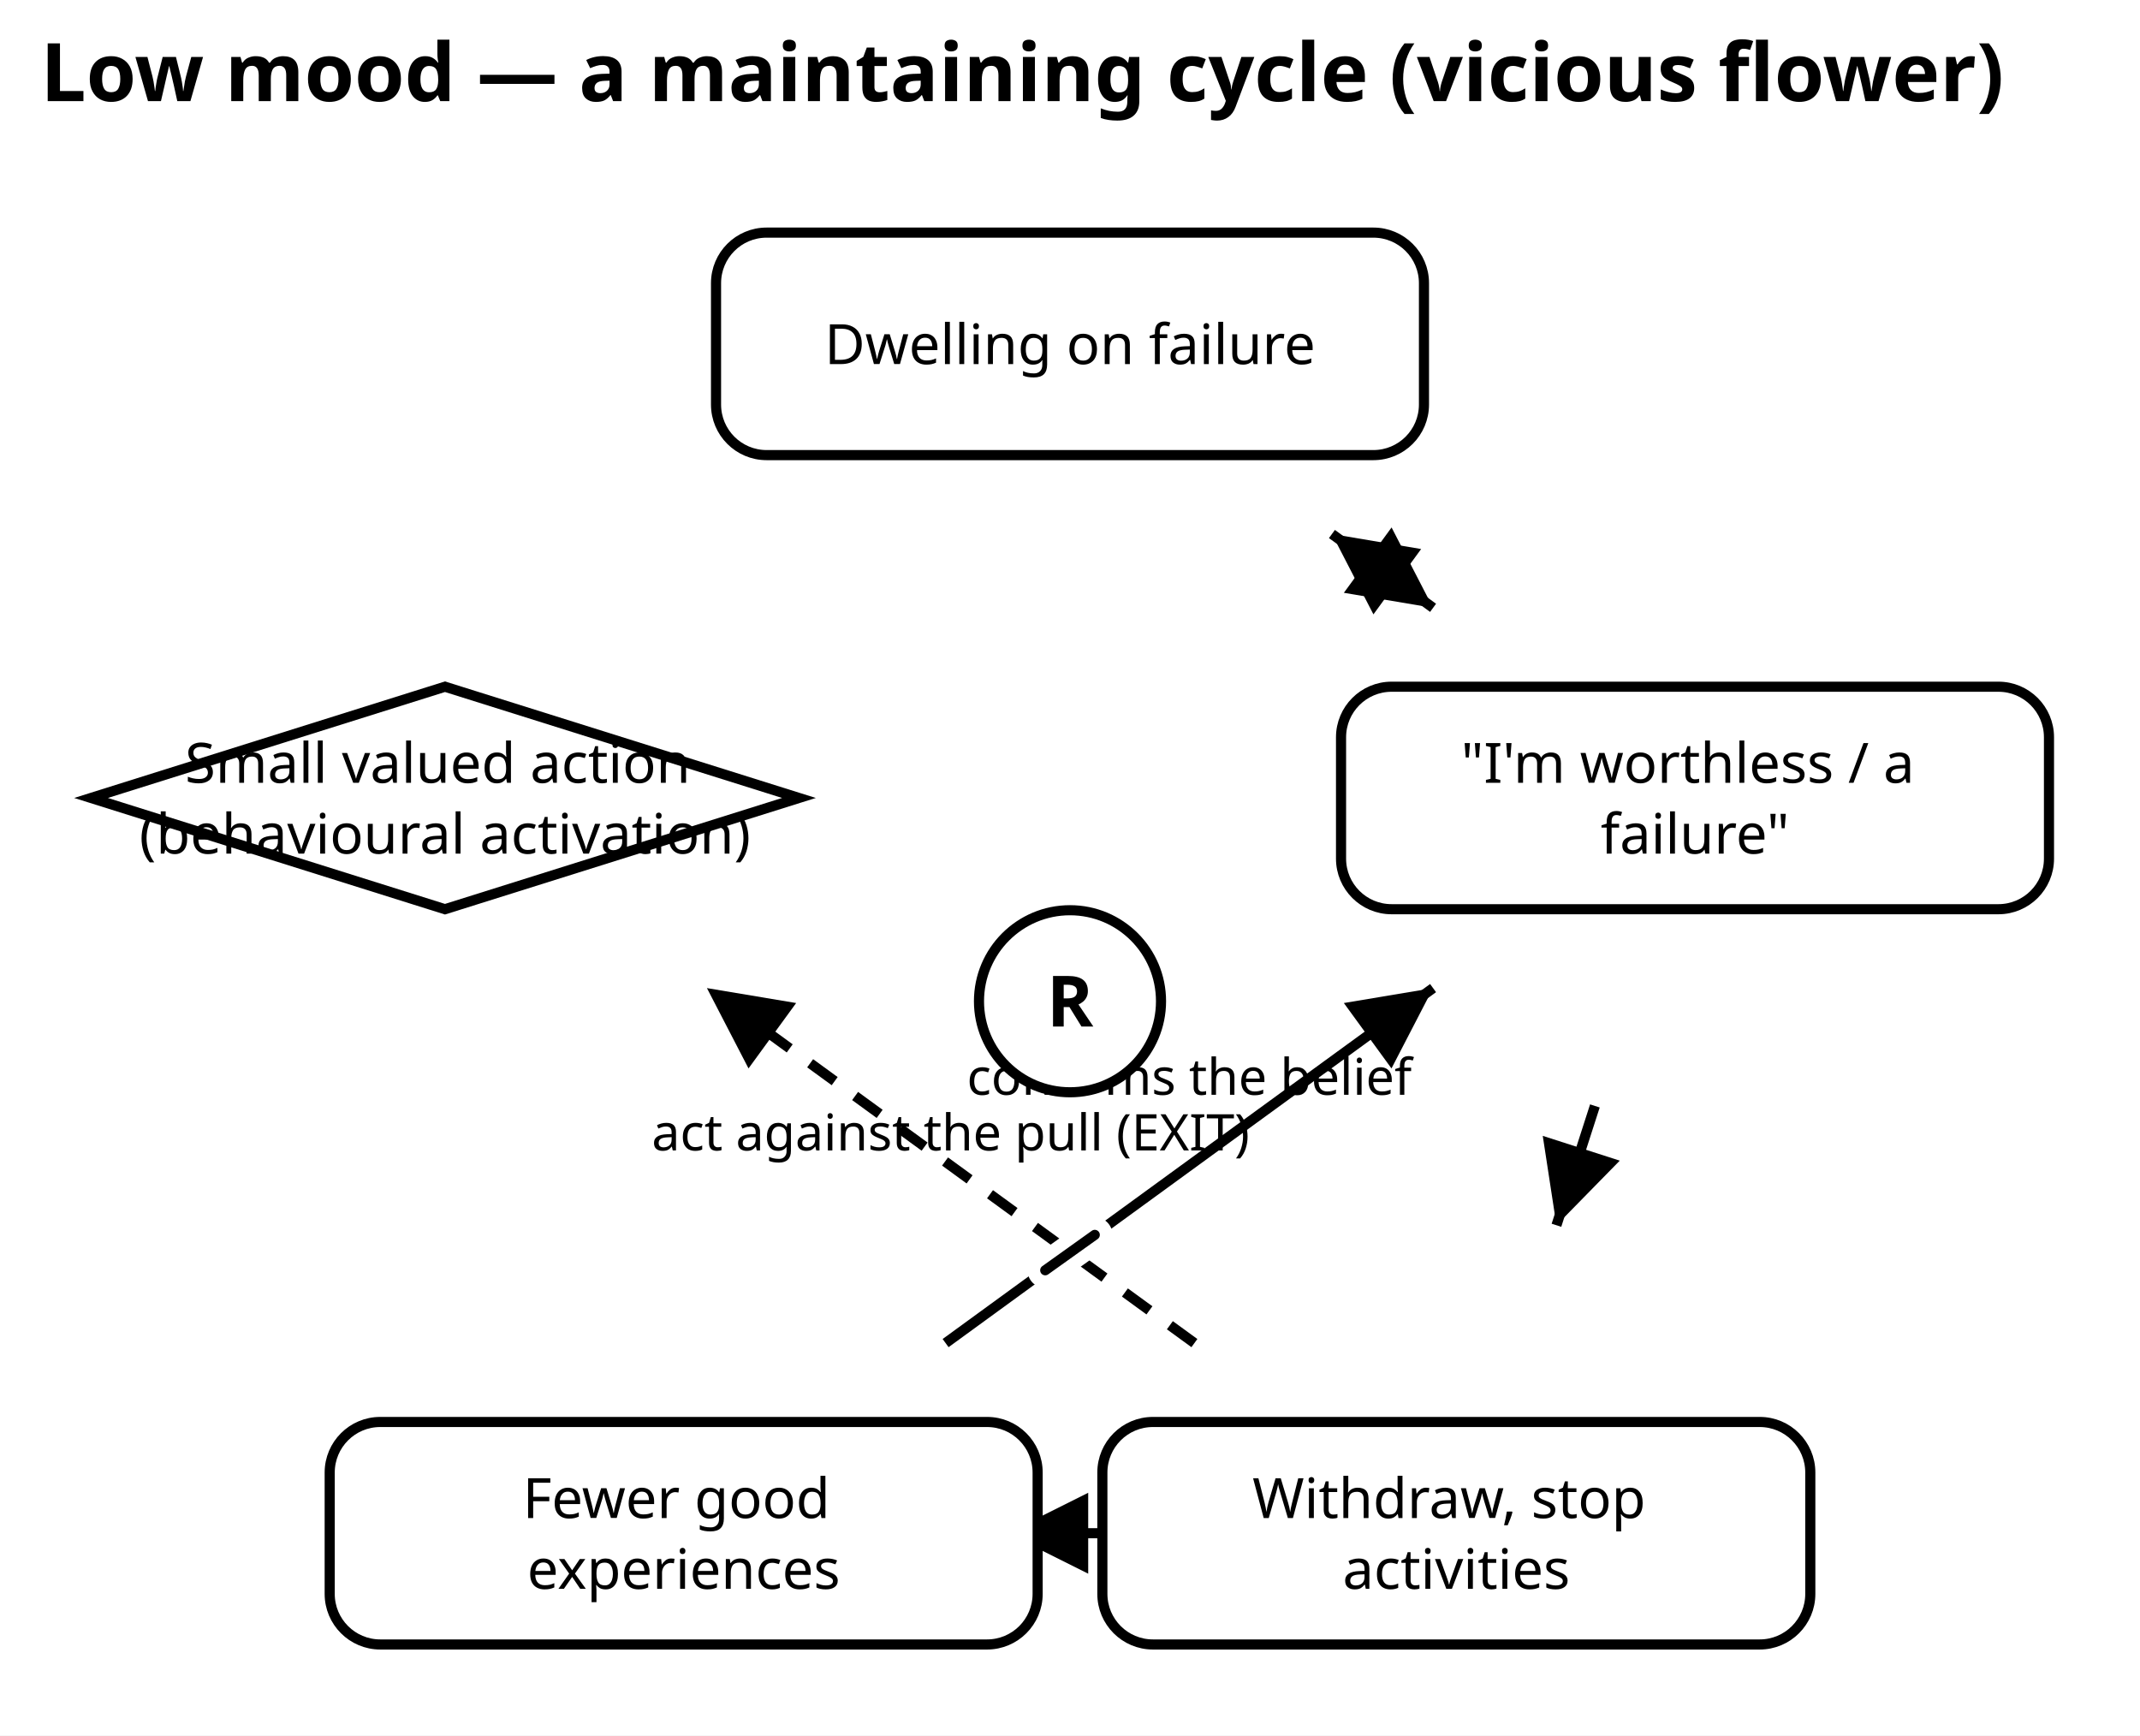
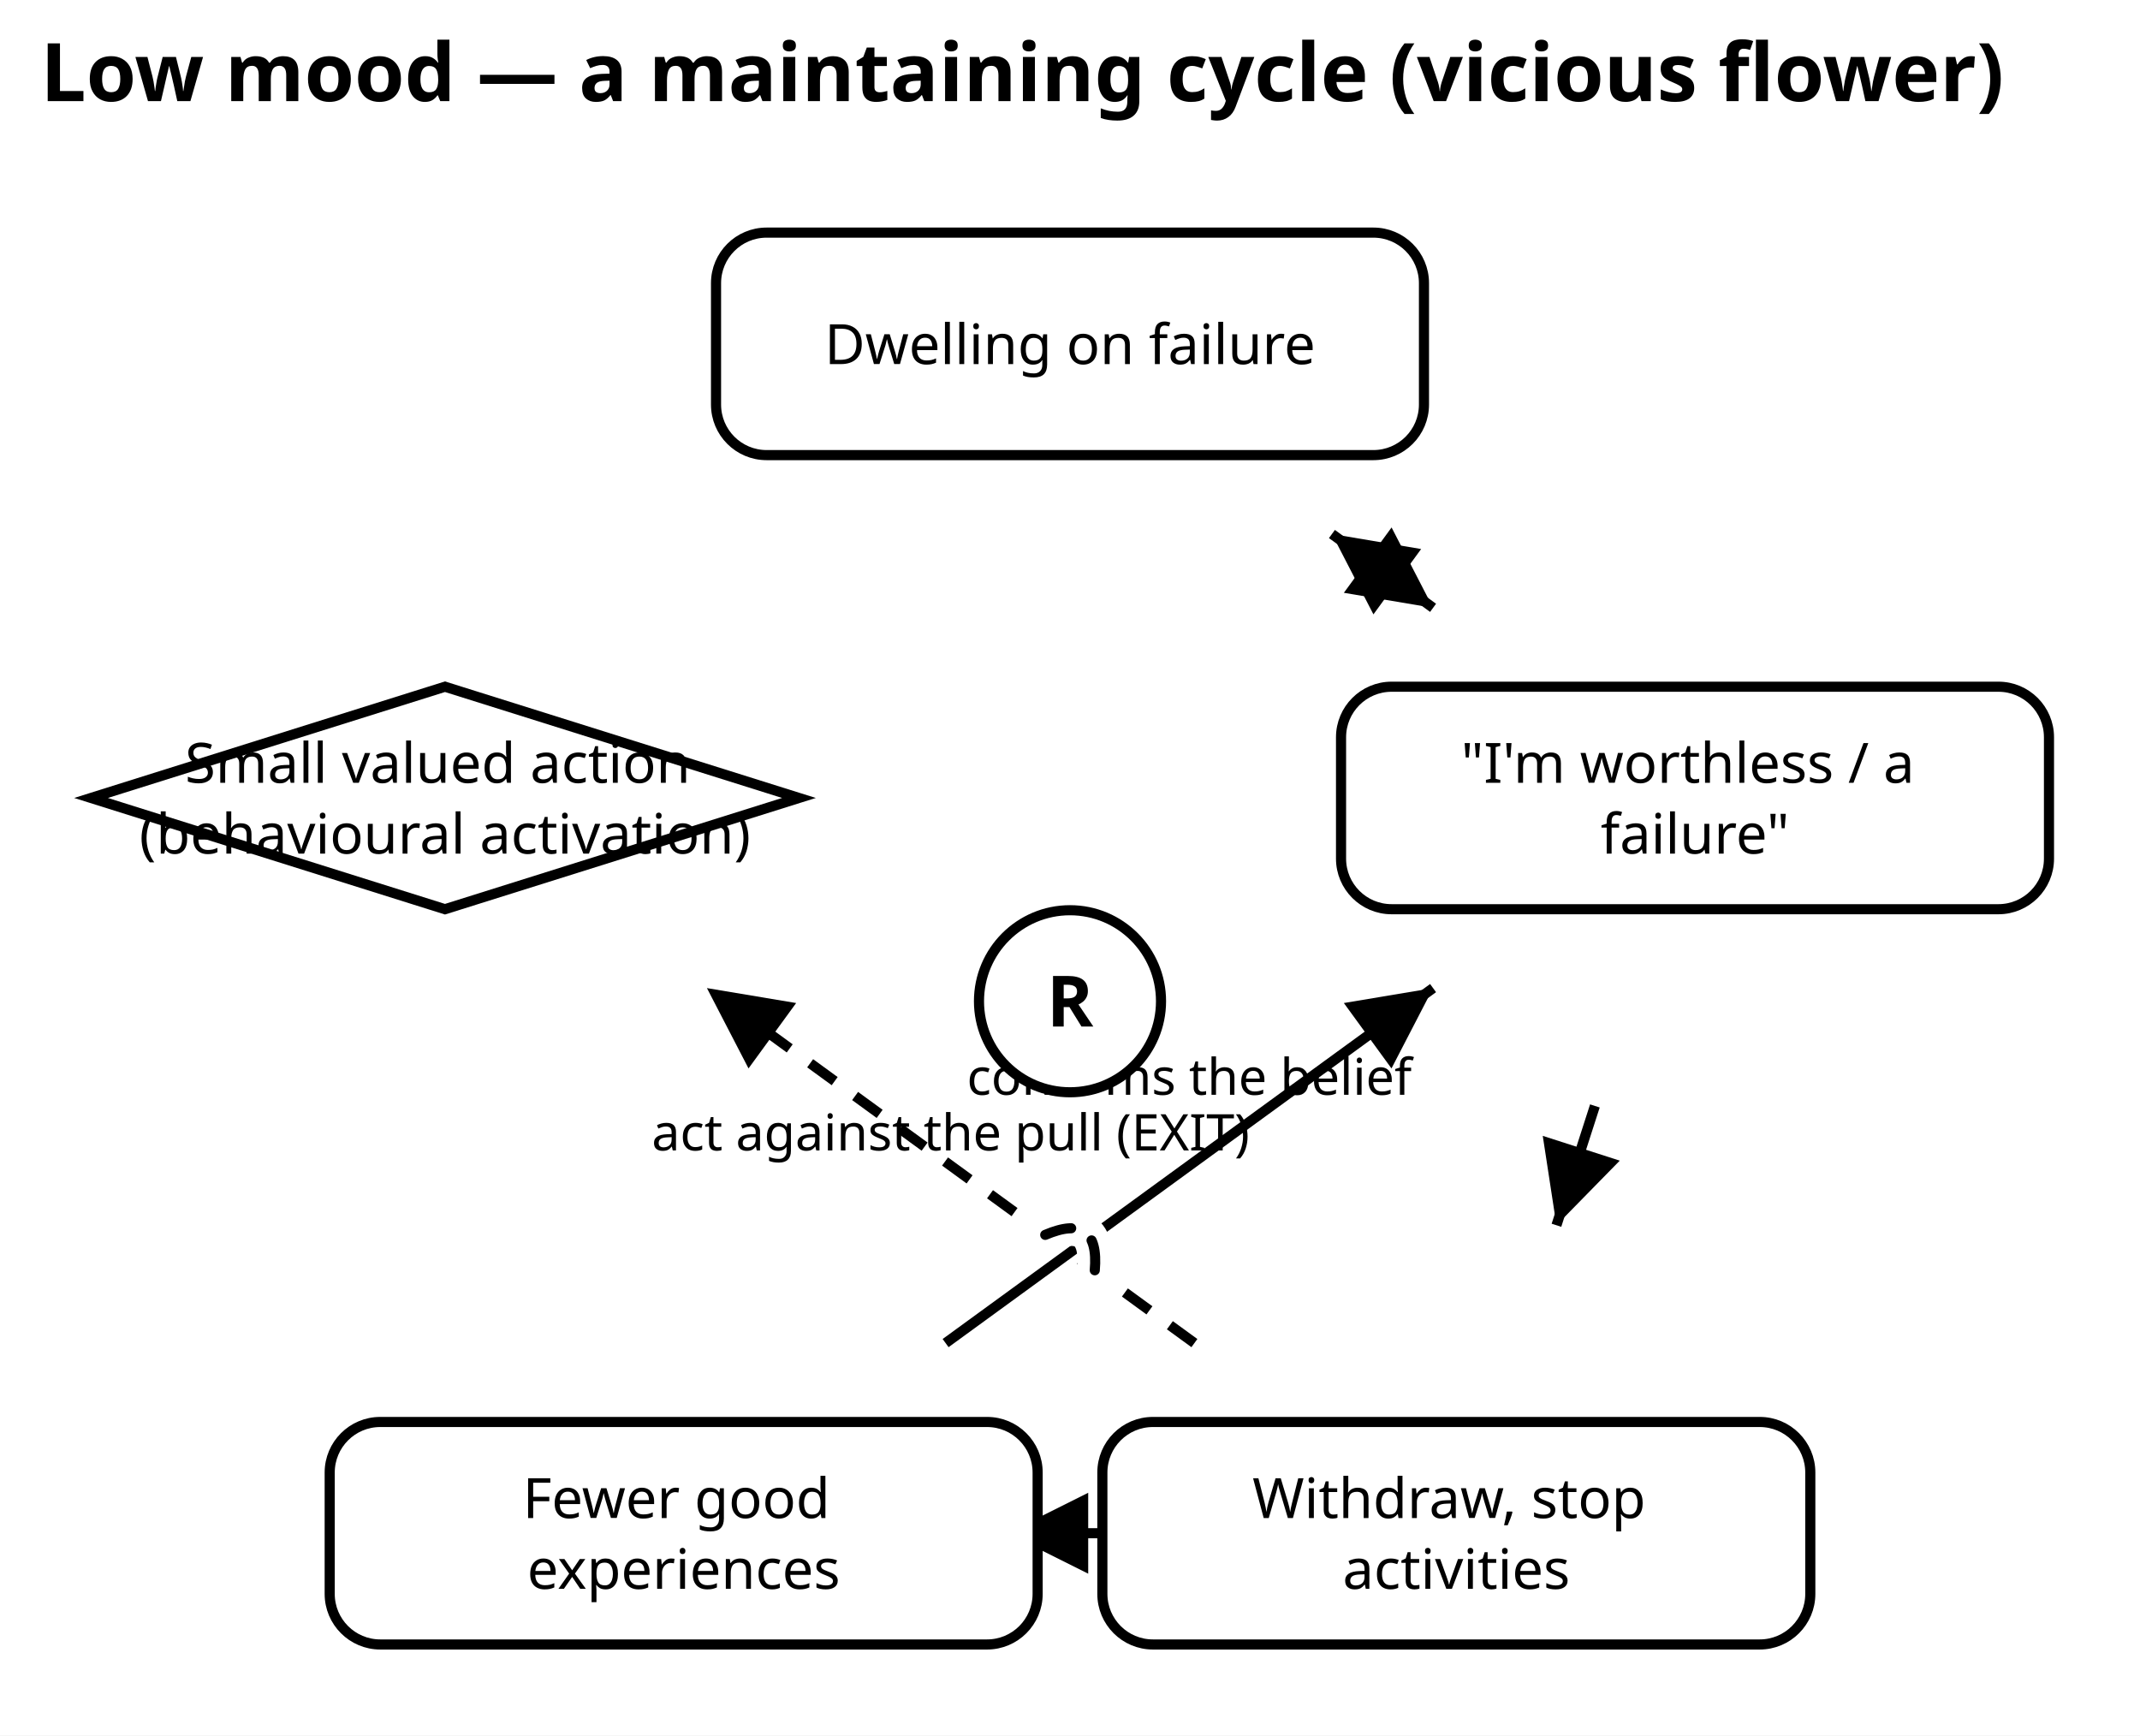
<svg xmlns="http://www.w3.org/2000/svg" viewBox="68.4 52 423.2 343.2" role="img" aria-label="Maintaining loop: Low mood — a maintaining cycle (vicious flower). Links: &quot;I'm worthless / a failure&quot; -&gt; Withdraw, stop activities; Withdraw, stop activities -&gt; Fewer good experiences; Fewer good experiences -&gt; &quot;I'm worthless / a failure&quot; (reinforcing); &quot;I'm worthless / a failure&quot; &lt;-&gt; Dwelling on failure. Ways out: Withdraw, stop activities to Small valued action (behavioural activation).">
  <defs>
    <marker id="arrow" markerWidth="10" markerHeight="10" refX="8" refY="4" orient="auto-start-reverse">
      <path d="M0,0 L8,4 L0,8 z" fill="#000" />
    </marker>
  </defs>
  <rect x="68.4" y="52" width="423.2" height="343.2" fill="#fff" />
  <text x="76.4" y="72" font-family="sans-serif" font-size="16" font-weight="700">Low mood — a maintaining cycle (vicious flower)</text>
  <path data-el="edge:e1" d="M 383.8,270.7 L 376.2,294.3" fill="none" stroke="#000" stroke-width="2" marker-end="url(#arrow)" />
  <path data-el="edge:e2" d="M 292.4,355.2 L 267.6,355.2" fill="none" stroke="#000" stroke-width="2" marker-end="url(#arrow)" />
  <path data-el="edge:e3" d="M 255.4,317.6 L 351.8,247.4" fill="none" stroke="#000" stroke-width="2" marker-end="url(#arrow)" />
  <text data-el="edgelabel:e3" x="303.6" y="268.5" font-family="sans-serif" font-size="10" text-anchor="middle">confirms the belief</text>
  <path data-el="edge:e4" d="M 351.8,172.2 L 331.8,157.6" fill="none" stroke="#000" stroke-width="2" marker-start="url(#arrow)" marker-end="url(#arrow)" />
  <path data-el="edge:x1" d="M 304.6,317.6 L 208.2,247.4" fill="none" stroke="#000" stroke-width="2" stroke-dasharray="6 5" marker-end="url(#arrow)" />
  <text data-el="edgelabel:x1" x="256.4" y="279.5" font-family="sans-serif" font-size="10" text-anchor="middle">act against the pull (EXIT)</text>
-   <line x1="275.1" y1="303.2" x2="284.9" y2="296.2" stroke="#fff" stroke-width="7" stroke-linecap="round" />
-   <line x1="275.1" y1="303.2" x2="284.9" y2="296.2" stroke="#000" stroke-width="2" stroke-linecap="round" />
+   <path d="M 284.9,303.2 Q 285.9,291.6 275.1,296.2" fill="none" stroke="#fff" stroke-width="7" stroke-linecap="round" />
+   <path d="M 284.9,303.2 Q 285.9,291.6 275.1,296.2" fill="none" stroke="#000" stroke-width="2" stroke-dasharray="6 5" stroke-linecap="round" />
  <circle cx="280" cy="250" r="18" fill="#fff" stroke="#000" stroke-width="2" />
  <text x="280" y="255" text-anchor="middle" font-family="sans-serif" font-size="14" font-weight="700">R</text>
  <rect data-el="node:belief" x="333.6" y="187.8" width="140" height="44" rx="10" ry="10" fill="#fff" stroke="#000" stroke-width="2" />
  <text text-anchor="middle" font-family="sans-serif" font-size="11" data-el="nodelabel:belief">
    <tspan x="403.6" y="206.8">"I'm worthless / a</tspan>
    <tspan x="403.6" y="220.8">failure"</tspan>
  </text>
  <rect data-el="node:withdraw" x="286.4" y="333.2" width="140" height="44" rx="10" ry="10" fill="#fff" stroke="#000" stroke-width="2" />
  <text text-anchor="middle" font-family="sans-serif" font-size="11" data-el="nodelabel:withdraw">
    <tspan x="356.4" y="352.2">Withdraw, stop</tspan>
    <tspan x="356.4" y="366.2">activities</tspan>
  </text>
  <rect data-el="node:rewards" x="133.6" y="333.2" width="140" height="44" rx="10" ry="10" fill="#fff" stroke="#000" stroke-width="2" />
  <text text-anchor="middle" font-family="sans-serif" font-size="11" data-el="nodelabel:rewards">
    <tspan x="203.6" y="352.2">Fewer good</tspan>
    <tspan x="203.6" y="366.2">experiences</tspan>
  </text>
  <rect data-el="node:rumination" x="210" y="98" width="140" height="44" rx="10" ry="10" fill="#fff" stroke="#000" stroke-width="2" />
  <text x="280" y="124" font-family="sans-serif" font-size="11" text-anchor="middle" data-el="nodelabel:rumination">Dwelling on failure</text>
  <polygon data-el="node:out" points="156.4,187.8 226.4,209.8 156.4,231.8 86.4,209.8" fill="#fff" stroke="#000" stroke-width="2" />
  <text text-anchor="middle" font-family="sans-serif" font-size="11" data-el="nodelabel:out">
    <tspan x="156.4" y="206.8">Small valued action</tspan>
    <tspan x="156.4" y="220.8" textLength="124" lengthAdjust="spacingAndGlyphs">(behavioural activation)</tspan>
  </text>
</svg>
